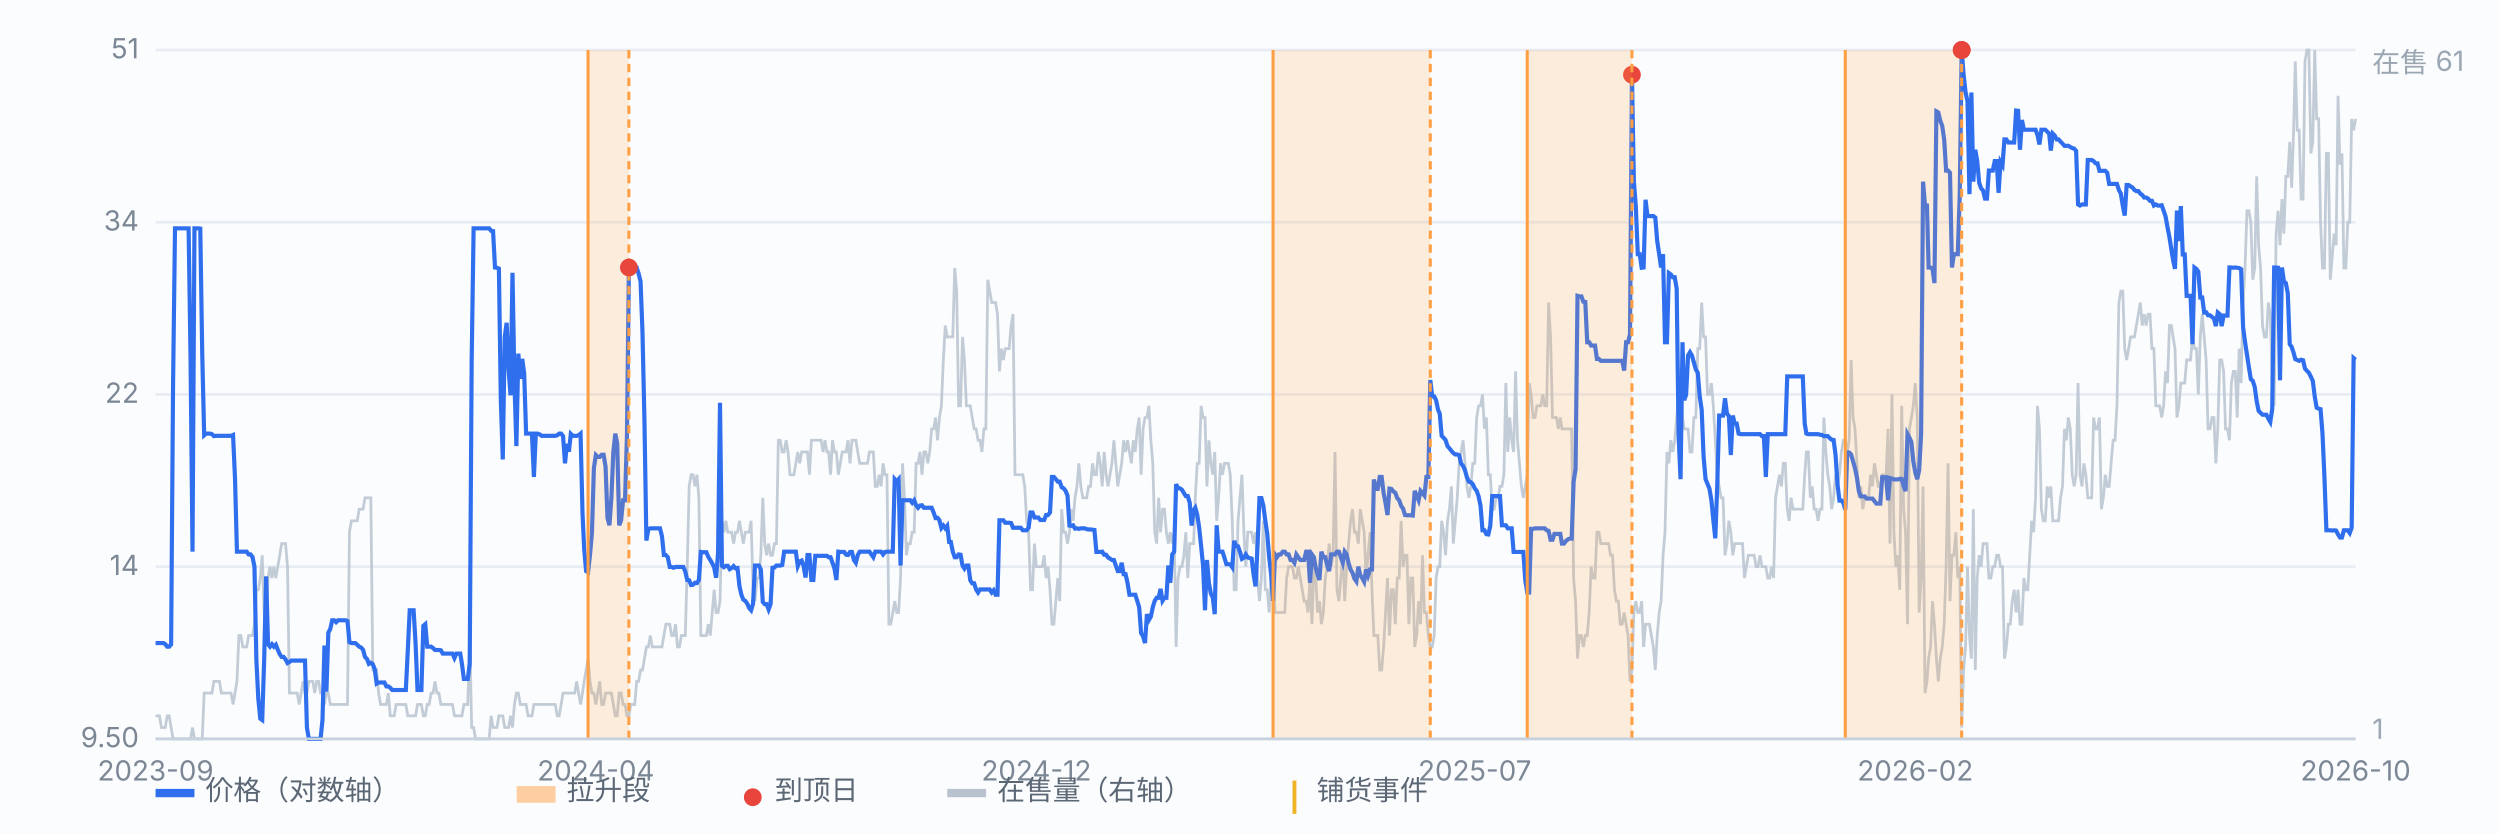
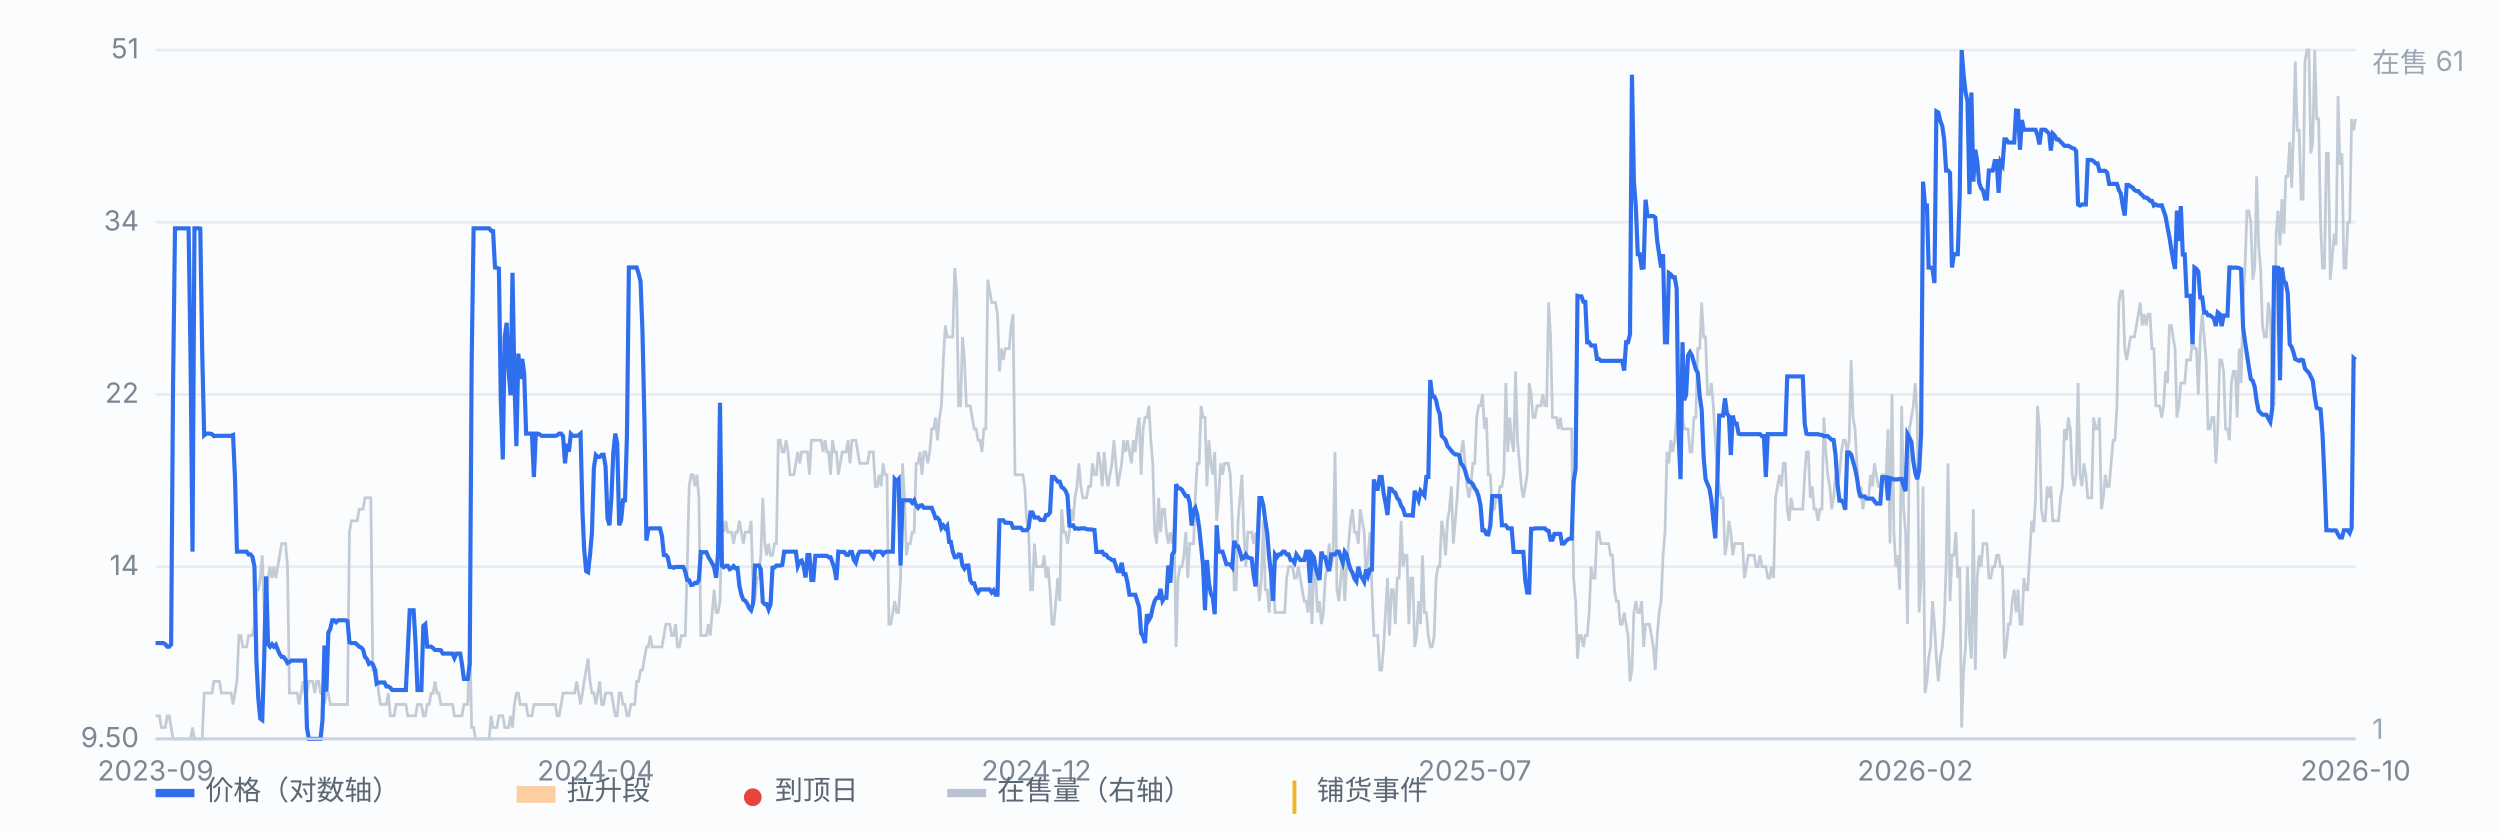
<svg xmlns="http://www.w3.org/2000/svg" viewBox="0 0 900 300" preserveAspectRatio="xMidYMid meet" style="width:100%;max-width:900px;height:auto;display:block" font-family="-apple-system,Segoe UI,Microsoft YaHei,sans-serif" font-size="10">
  <rect x="0" y="0" width="900" height="300" fill="#fbfcfe" />
  <line x1="56" y1="266.0" x2="848" y2="266.0" stroke="#e8edf5" stroke-width="1" />
  <text x="50" y="269.0" text-anchor="end" fill="#7b8794">9.50</text>
  <line x1="56" y1="204.0" x2="848" y2="204.0" stroke="#e8edf5" stroke-width="1" />
  <text x="50" y="207.0" text-anchor="end" fill="#7b8794">14</text>
  <line x1="56" y1="142.0" x2="848" y2="142.0" stroke="#e8edf5" stroke-width="1" />
  <text x="50" y="145.0" text-anchor="end" fill="#7b8794">22</text>
  <line x1="56" y1="80.0" x2="848" y2="80.0" stroke="#e8edf5" stroke-width="1" />
  <text x="50" y="83.0" text-anchor="end" fill="#7b8794">34</text>
  <line x1="56" y1="18.0" x2="848" y2="18.0" stroke="#e8edf5" stroke-width="1" />
  <text x="50" y="21.0" text-anchor="end" fill="#7b8794">51</text>
  <path d="M56.0 257.7 L56.7 257.7 L57.4 257.7 L58.1 261.9 L58.8 261.9 L59.5 261.9 L60.2 257.7 L60.9 257.7 L61.6 261.9 L62.3 266.0 L63.0 266.0 L63.7 266.0 L64.4 266.0 L65.1 266.0 L65.8 266.0 L66.5 266.0 L67.2 266.0 L67.9 266.0 L68.6 266.0 L69.3 261.9 L70.0 266.0 L70.7 266.0 L71.4 266.0 L72.1 266.0 L72.8 266.0 L73.5 249.5 L74.2 249.5 L74.9 249.5 L75.6 249.5 L76.3 249.5 L77.0 245.3 L77.7 245.3 L78.3 245.3 L79.0 245.3 L79.7 249.5 L80.4 249.5 L81.1 249.5 L81.8 249.5 L82.5 249.5 L83.2 249.5 L83.9 253.6 L84.6 249.5 L85.3 245.3 L86.0 228.8 L86.7 228.8 L87.4 232.9 L88.1 232.9 L88.8 232.9 L89.5 228.8 L90.2 228.8 L90.9 228.8 L91.6 224.7 L92.3 212.3 L93.0 212.3 L93.7 208.1 L94.4 199.9 L95.1 220.5 L95.8 228.8 L96.5 208.1 L97.2 204.0 L97.9 208.1 L98.6 204.0 L99.3 208.1 L100.0 204.0 L100.7 199.9 L101.4 195.7 L102.1 195.7 L102.8 195.7 L103.5 204.0 L104.2 249.5 L104.9 249.5 L105.6 249.5 L106.3 249.5 L107.0 249.5 L107.7 253.6 L108.4 249.5 L109.1 245.3 L109.8 249.5 L110.5 249.5 L111.2 245.3 L111.9 245.3 L112.6 245.3 L113.3 249.5 L114.0 245.3 L114.7 245.3 L115.4 249.5 L116.1 249.5 L116.8 253.6 L117.5 249.5 L118.2 249.5 L118.9 253.6 L119.6 253.6 L120.3 253.6 L121.0 253.6 L121.7 253.6 L122.3 253.6 L123.0 253.6 L123.7 253.6 L124.4 253.6 L125.1 253.6 L125.8 191.6 L126.5 187.5 L127.2 187.5 L127.9 187.5 L128.6 187.5 L129.3 183.3 L130.0 183.3 L130.7 183.3 L131.4 179.2 L132.1 179.2 L132.8 179.2 L133.5 179.2 L134.2 241.2 L134.9 241.2 L135.6 241.2 L136.3 249.5 L137.0 253.6 L137.7 253.6 L138.4 253.6 L139.1 253.6 L139.8 249.5 L140.5 257.7 L141.2 257.7 L141.9 257.7 L142.6 253.6 L143.3 253.6 L144.0 253.6 L144.7 253.6 L145.4 253.6 L146.1 253.6 L146.8 257.7 L147.5 257.7 L148.2 257.7 L148.9 257.7 L149.6 257.7 L150.3 253.6 L151.0 253.6 L151.7 253.6 L152.4 257.7 L153.1 257.7 L153.8 253.6 L154.5 253.6 L155.2 249.5 L155.9 249.5 L156.6 245.3 L157.3 249.5 L158.0 249.5 L158.7 253.6 L159.4 253.6 L160.1 253.6 L160.8 253.6 L161.5 253.6 L162.2 253.6 L162.9 253.6 L163.6 257.7 L164.3 257.7 L165.0 257.7 L165.7 257.7 L166.3 257.7 L167.0 253.6 L167.7 253.6 L168.4 253.6 L169.1 228.8 L169.8 261.9 L170.5 261.9 L171.2 266.0 L171.9 266.0 L172.6 266.0 L173.3 266.0 L174.0 266.0 L174.7 266.0 L175.4 266.0 L176.1 266.0 L176.8 257.7 L177.5 261.9 L178.2 261.9 L178.9 261.9 L179.6 257.7 L180.3 257.7 L181.0 257.7 L181.7 261.9 L182.4 261.9 L183.1 261.9 L183.8 257.7 L184.5 261.9 L185.2 253.6 L185.9 249.5 L186.6 249.5 L187.3 253.6 L188.0 253.6 L188.7 253.6 L189.4 253.6 L190.1 257.7 L190.8 257.7 L191.5 257.7 L192.2 253.6 L192.9 253.6 L193.6 253.6 L194.3 253.6 L195.0 253.6 L195.7 253.6 L196.4 253.6 L197.1 253.6 L197.8 253.6 L198.5 253.6 L199.2 253.6 L199.9 253.6 L200.6 257.7 L201.3 257.7 L202.0 253.6 L202.7 249.5 L203.4 249.5 L204.1 249.5 L204.8 249.5 L205.5 249.5 L206.2 249.5 L206.9 249.5 L207.6 245.3 L208.3 249.5 L209.0 253.6 L209.7 249.5 L210.3 245.3 L211.0 241.2 L211.7 237.1 L212.4 245.3 L213.1 249.5 L213.8 249.5 L214.5 253.6 L215.2 249.5 L215.9 245.3 L216.6 253.6 L217.3 253.6 L218.0 249.5 L218.7 249.5 L219.4 249.5 L220.1 249.5 L220.8 253.6 L221.5 257.7 L222.2 257.7 L222.9 249.5 L223.6 249.5 L224.3 253.6 L225.0 253.6 L225.7 257.7 L226.4 257.7 L227.1 253.6 L227.8 253.6 L228.5 253.6 L229.2 245.3 L229.9 245.3 L230.6 241.2 L231.3 241.2 L232.0 237.1 L232.7 232.9 L233.4 232.9 L234.1 228.8 L234.8 232.9 L235.5 232.9 L236.2 232.9 L236.9 232.9 L237.6 232.9 L238.3 232.9 L239.0 228.8 L239.7 224.7 L240.4 224.7 L241.1 224.7 L241.8 228.8 L242.5 228.8 L243.2 224.7 L243.9 232.9 L244.6 232.9 L245.3 228.8 L246.0 228.8 L246.7 228.8 L247.4 204.0 L248.1 175.1 L248.8 170.9 L249.5 170.9 L250.2 175.1 L250.9 170.9 L251.6 179.2 L252.3 228.8 L253.0 228.8 L253.7 228.8 L254.3 228.8 L255.0 224.7 L255.7 228.8 L256.4 220.5 L257.1 212.3 L257.8 220.5 L258.5 220.5 L259.2 216.4 L259.9 187.5 L260.6 191.6 L261.3 187.5 L262.0 191.6 L262.7 191.6 L263.4 191.6 L264.1 195.7 L264.8 191.6 L265.5 191.6 L266.2 187.5 L266.9 191.6 L267.6 195.7 L268.3 191.6 L269.0 191.6 L269.7 191.6 L270.4 187.5 L271.1 212.3 L271.8 216.4 L272.5 208.1 L273.2 208.1 L273.9 199.9 L274.6 179.2 L275.3 195.7 L276.0 199.9 L276.7 195.7 L277.4 199.9 L278.1 199.9 L278.8 195.7 L279.5 195.7 L280.2 158.5 L280.9 158.5 L281.6 162.7 L282.3 162.7 L283.0 158.5 L283.7 162.7 L284.4 170.9 L285.1 170.9 L285.8 170.9 L286.5 166.8 L287.2 162.7 L287.9 166.8 L288.6 162.7 L289.3 162.7 L290.0 162.7 L290.7 162.7 L291.4 170.9 L292.1 158.5 L292.8 158.5 L293.5 158.5 L294.2 158.5 L294.9 158.5 L295.6 158.5 L296.3 162.7 L297.0 158.5 L297.7 162.7 L298.3 162.7 L299.0 170.9 L299.7 158.5 L300.4 162.7 L301.1 162.7 L301.8 170.9 L302.5 166.8 L303.2 162.7 L303.9 162.7 L304.6 162.7 L305.3 158.5 L306.0 166.8 L306.7 158.5 L307.4 158.5 L308.1 158.5 L308.8 162.7 L309.5 166.8 L310.2 166.8 L310.9 166.8 L311.6 166.8 L312.3 166.8 L313.0 162.7 L313.7 162.7 L314.4 162.7 L315.1 175.1 L315.8 175.1 L316.5 170.9 L317.2 175.1 L317.9 166.8 L318.6 170.9 L319.3 170.9 L320.0 224.7 L320.7 224.7 L321.4 220.5 L322.1 216.4 L322.8 220.5 L323.5 220.5 L324.2 208.1 L324.9 166.8 L325.6 179.2 L326.3 199.9 L327.0 195.7 L327.7 195.7 L328.4 191.6 L329.1 191.6 L329.8 166.8 L330.5 166.8 L331.2 162.7 L331.9 170.9 L332.6 162.7 L333.3 162.7 L334.0 166.8 L334.7 162.7 L335.4 154.4 L336.1 154.4 L336.8 150.3 L337.5 158.5 L338.2 150.3 L338.9 146.1 L339.6 129.6 L340.3 117.2 L341.0 121.3 L341.7 121.3 L342.3 121.3 L343.0 121.3 L343.7 96.5 L344.4 104.8 L345.1 146.1 L345.8 146.1 L346.5 121.3 L347.2 129.6 L347.9 146.1 L348.6 146.1 L349.3 146.1 L350.0 150.3 L350.7 154.4 L351.4 154.4 L352.1 158.5 L352.8 158.5 L353.5 162.7 L354.2 154.4 L354.9 154.4 L355.6 100.7 L356.3 104.8 L357.0 108.9 L357.7 108.9 L358.4 108.9 L359.1 113.1 L359.8 133.7 L360.5 125.5 L361.2 129.6 L361.9 125.5 L362.6 125.5 L363.3 125.5 L364.0 117.2 L364.7 113.1 L365.4 170.9 L366.1 170.9 L366.8 170.9 L367.5 170.9 L368.2 170.9 L368.9 175.1 L369.6 187.5 L370.3 191.6 L371.0 212.3 L371.7 212.3 L372.4 195.7 L373.1 204.0 L373.8 204.0 L374.5 204.0 L375.2 204.0 L375.9 199.9 L376.6 208.1 L377.3 204.0 L378.0 212.3 L378.7 224.7 L379.4 224.7 L380.1 216.4 L380.8 208.1 L381.5 216.4 L382.2 183.3 L382.9 191.6 L383.6 191.6 L384.3 195.7 L385.0 191.6 L385.7 183.3 L386.3 187.5 L387.0 179.2 L387.7 175.1 L388.4 166.8 L389.1 175.1 L389.8 179.2 L390.5 179.2 L391.2 179.2 L391.9 175.1 L392.6 175.1 L393.3 166.8 L394.0 170.9 L394.7 170.9 L395.4 162.7 L396.1 166.8 L396.8 175.1 L397.5 162.7 L398.2 170.9 L398.9 175.1 L399.6 170.9 L400.3 166.8 L401.0 158.5 L401.7 166.8 L402.4 175.1 L403.1 170.9 L403.8 166.8 L404.5 158.5 L405.2 162.7 L405.9 158.5 L406.6 162.7 L407.3 166.8 L408.0 158.5 L408.7 162.7 L409.4 154.4 L410.1 150.3 L410.8 170.9 L411.5 154.4 L412.2 150.3 L412.9 150.3 L413.6 146.1 L414.3 158.5 L415.0 166.8 L415.7 191.6 L416.4 195.7 L417.1 179.2 L417.8 191.6 L418.5 183.3 L419.2 183.3 L419.9 191.6 L420.6 195.7 L421.3 191.6 L422.0 195.7 L422.7 191.6 L423.4 232.9 L424.1 208.1 L424.8 204.0 L425.5 204.0 L426.2 199.9 L426.9 191.6 L427.6 208.1 L428.3 195.7 L429.0 195.7 L429.7 195.7 L430.3 179.2 L431.0 166.8 L431.7 166.8 L432.4 146.1 L433.1 150.3 L433.8 150.3 L434.5 175.1 L435.2 158.5 L435.9 166.8 L436.6 170.9 L437.3 162.7 L438.0 187.5 L438.7 179.2 L439.4 166.8 L440.1 170.9 L440.8 166.8 L441.5 166.8 L442.2 166.8 L442.9 170.9 L443.6 187.5 L444.3 212.3 L445.0 212.3 L445.7 187.5 L446.4 179.2 L447.1 170.9 L447.8 191.6 L448.5 204.0 L449.2 191.6 L449.9 191.6 L450.6 191.6 L451.3 195.7 L452.0 191.6 L452.7 208.1 L453.4 216.4 L454.1 208.1 L454.8 187.5 L455.5 212.3 L456.2 212.3 L456.9 220.5 L457.6 208.1 L458.3 204.0 L459.0 220.5 L459.7 220.5 L460.4 220.5 L461.1 220.5 L461.8 220.5 L462.5 220.5 L463.2 208.1 L463.9 204.0 L464.6 204.0 L465.3 204.0 L466.0 208.1 L466.7 208.1 L467.4 204.0 L468.1 208.1 L468.8 212.3 L469.5 216.4 L470.2 216.4 L470.9 220.5 L471.6 208.1 L472.3 224.7 L473.0 204.0 L473.7 208.1 L474.3 220.5 L475.0 216.4 L475.7 224.7 L476.4 220.5 L477.1 208.1 L477.8 204.0 L478.5 195.7 L479.2 204.0 L479.9 199.9 L480.6 162.7 L481.3 212.3 L482.0 216.4 L482.7 208.1 L483.4 199.9 L484.1 216.4 L484.8 204.0 L485.5 195.7 L486.2 187.5 L486.9 183.3 L487.6 191.6 L488.3 191.6 L489.0 195.7 L489.7 183.3 L490.4 187.5 L491.1 191.6 L491.8 208.1 L492.5 199.9 L493.2 191.6 L493.9 212.3 L494.6 228.8 L495.3 228.8 L496.0 228.8 L496.7 241.2 L497.4 241.2 L498.1 232.9 L498.8 220.5 L499.5 208.1 L500.2 228.8 L500.9 212.3 L501.6 212.3 L502.3 224.7 L503.0 208.1 L503.7 208.1 L504.4 187.5 L505.1 204.0 L505.8 199.9 L506.5 199.9 L507.2 224.7 L507.9 208.1 L508.6 208.1 L509.3 232.9 L510.0 228.8 L510.7 216.4 L511.4 224.7 L512.1 199.9 L512.8 220.5 L513.5 220.5 L514.2 228.8 L514.9 232.9 L515.6 232.9 L516.3 228.8 L517.0 208.1 L517.7 204.0 L518.3 204.0 L519.0 187.5 L519.7 191.6 L520.4 199.9 L521.1 187.5 L521.8 183.3 L522.5 175.1 L523.2 195.7 L523.9 187.5 L524.6 179.2 L525.3 166.8 L526.0 162.7 L526.7 158.5 L527.4 166.8 L528.1 175.1 L528.8 179.2 L529.5 175.1 L530.2 166.8 L530.9 166.8 L531.6 150.3 L532.3 146.1 L533.0 146.1 L533.7 142.0 L534.4 154.4 L535.1 150.3 L535.8 170.9 L536.5 170.9 L537.2 183.3 L537.9 183.3 L538.6 179.2 L539.3 179.2 L540.0 175.1 L540.7 175.1 L541.4 170.9 L542.1 137.9 L542.8 162.7 L543.5 150.3 L544.2 158.5 L544.9 162.7 L545.6 133.7 L546.3 158.5 L547.0 166.8 L547.7 175.1 L548.4 179.2 L549.1 175.1 L549.8 170.9 L550.5 137.9 L551.2 142.0 L551.9 150.3 L552.6 150.3 L553.3 146.1 L554.0 146.1 L554.7 146.1 L555.4 142.0 L556.1 146.1 L556.8 146.1 L557.5 108.9 L558.2 121.3 L558.9 150.3 L559.6 150.3 L560.3 150.3 L561.0 154.4 L561.7 150.3 L562.3 154.4 L563.0 154.4 L563.7 154.4 L564.4 154.4 L565.1 154.4 L565.8 154.4 L566.5 208.1 L567.2 216.4 L567.9 237.1 L568.6 228.8 L569.3 228.8 L570.0 232.9 L570.7 228.8 L571.4 228.8 L572.1 220.5 L572.8 204.0 L573.5 208.1 L574.2 208.1 L574.9 191.6 L575.6 191.6 L576.3 195.7 L577.0 195.7 L577.7 195.7 L578.4 195.7 L579.1 195.7 L579.8 199.9 L580.5 199.9 L581.2 212.3 L581.9 216.4 L582.6 216.4 L583.3 224.7 L584.0 224.7 L584.7 220.5 L585.4 224.7 L586.1 228.8 L586.8 245.3 L587.5 241.2 L588.2 220.5 L588.9 216.4 L589.6 220.5 L590.3 220.5 L591.0 216.4 L591.7 232.9 L592.4 224.7 L593.1 224.7 L593.8 224.7 L594.5 228.8 L595.2 232.9 L595.9 241.2 L596.6 228.8 L597.3 220.5 L598.0 216.4 L598.7 199.9 L599.4 191.6 L600.1 162.7 L600.8 166.8 L601.5 158.5 L602.2 162.7 L602.9 158.5 L603.6 150.3 L604.3 142.0 L605.0 142.0 L605.7 150.3 L606.3 154.4 L607.0 154.4 L607.7 154.4 L608.4 162.7 L609.1 162.7 L609.8 150.3 L610.5 150.3 L611.2 125.5 L611.9 125.5 L612.6 108.9 L613.3 121.3 L614.0 121.3 L614.7 142.0 L615.4 142.0 L616.1 137.9 L616.8 146.1 L617.5 158.5 L618.2 170.9 L618.9 175.1 L619.6 179.2 L620.3 179.2 L621.0 199.9 L621.7 195.7 L622.4 187.5 L623.1 191.6 L623.8 199.9 L624.5 195.7 L625.2 195.7 L625.9 195.7 L626.6 195.7 L627.3 195.7 L628.0 208.1 L628.7 204.0 L629.4 199.9 L630.1 199.9 L630.8 199.9 L631.5 199.9 L632.2 204.0 L632.9 204.0 L633.6 199.9 L634.3 204.0 L635.0 204.0 L635.7 204.0 L636.4 208.1 L637.1 208.1 L637.8 204.0 L638.5 208.1 L639.2 179.2 L639.9 175.1 L640.6 170.9 L641.3 175.1 L642.0 166.8 L642.7 166.8 L643.4 183.3 L644.1 187.5 L644.8 179.2 L645.5 183.3 L646.2 183.3 L646.9 183.3 L647.6 183.3 L648.3 183.3 L649.0 183.3 L649.7 170.9 L650.3 162.7 L651.0 162.7 L651.7 179.2 L652.4 175.1 L653.1 183.3 L653.8 183.3 L654.5 187.5 L655.2 183.3 L655.9 183.3 L656.6 150.3 L657.3 162.7 L658.0 170.9 L658.7 175.1 L659.4 183.3 L660.1 179.2 L660.8 170.9 L661.5 175.1 L662.2 170.9 L662.9 162.7 L663.6 158.5 L664.3 158.5 L665.0 162.7 L665.7 158.5 L666.4 129.6 L667.1 150.3 L667.8 154.4 L668.5 166.8 L669.2 179.2 L669.9 175.1 L670.6 183.3 L671.3 179.2 L672.0 179.2 L672.7 179.2 L673.4 170.9 L674.1 175.1 L674.8 166.8 L675.5 170.9 L676.2 175.1 L676.9 175.1 L677.6 170.9 L678.3 170.9 L679.0 170.9 L679.7 154.4 L680.4 195.7 L681.1 142.0 L681.8 191.6 L682.5 204.0 L683.2 199.9 L683.9 212.3 L684.6 146.1 L685.3 183.3 L686.0 191.6 L686.7 224.7 L687.4 154.4 L688.1 150.3 L688.8 146.1 L689.5 137.9 L690.2 150.3 L690.9 220.5 L691.6 208.1 L692.3 175.1 L693.0 249.5 L693.7 245.3 L694.3 237.1 L695.0 232.9 L695.7 216.4 L696.4 224.7 L697.1 237.1 L697.8 245.3 L698.5 237.1 L699.2 232.9 L699.9 224.7 L700.6 204.0 L701.3 166.8 L702.0 216.4 L702.7 199.9 L703.4 199.9 L704.1 191.6 L704.8 208.1 L705.5 204.0 L706.2 261.9 L706.9 241.2 L707.6 232.9 L708.3 204.0 L709.0 228.8 L709.7 237.1 L710.4 183.3 L711.1 241.2 L711.8 208.1 L712.5 199.9 L713.2 204.0 L713.9 195.7 L714.6 195.7 L715.3 195.7 L716.0 208.1 L716.7 208.1 L717.4 204.0 L718.1 204.0 L718.8 199.9 L719.5 199.9 L720.2 204.0 L720.9 204.0 L721.6 237.1 L722.3 232.9 L723.0 224.7 L723.7 224.7 L724.4 216.4 L725.1 212.3 L725.8 220.5 L726.5 212.3 L727.2 224.7 L727.9 224.7 L728.6 208.1 L729.3 212.3 L730.0 212.3 L730.7 199.9 L731.4 187.5 L732.1 191.6 L732.8 179.2 L733.5 146.1 L734.2 154.4 L734.9 183.3 L735.6 187.5 L736.3 187.5 L737.0 175.1 L737.7 179.2 L738.3 175.1 L739.0 187.5 L739.7 187.5 L740.4 187.5 L741.1 187.5 L741.8 179.2 L742.5 175.1 L743.2 154.4 L743.9 158.5 L744.6 150.3 L745.3 154.4 L746.0 170.9 L746.7 175.1 L747.4 170.9 L748.1 137.9 L748.8 170.9 L749.5 175.1 L750.2 166.8 L750.9 170.9 L751.6 179.2 L752.3 179.2 L753.0 179.2 L753.7 150.3 L754.4 154.4 L755.1 154.4 L755.8 150.3 L756.5 183.3 L757.2 179.2 L757.9 170.9 L758.6 175.1 L759.3 175.1 L760.0 166.8 L760.7 158.5 L761.4 158.5 L762.1 146.1 L762.8 108.9 L763.5 104.8 L764.2 104.8 L764.9 125.5 L765.6 129.6 L766.3 125.5 L767.0 121.3 L767.7 121.3 L768.4 121.3 L769.1 117.2 L769.8 113.1 L770.5 108.9 L771.2 117.2 L771.9 113.1 L772.6 117.2 L773.3 113.1 L774.0 113.1 L774.7 125.5 L775.4 125.5 L776.1 146.1 L776.8 146.1 L777.5 146.1 L778.2 150.3 L778.9 146.1 L779.6 133.7 L780.3 137.9 L781.0 117.2 L781.7 117.2 L782.3 121.3 L783.0 125.5 L783.7 150.3 L784.4 146.1 L785.1 137.9 L785.8 137.9 L786.5 137.9 L787.2 129.6 L787.9 129.6 L788.6 129.6 L789.3 121.3 L790.0 125.5 L790.7 125.5 L791.4 142.0 L792.1 121.3 L792.8 113.1 L793.5 121.3 L794.2 129.6 L794.9 154.4 L795.6 154.4 L796.3 150.3 L797.0 150.3 L797.7 166.8 L798.4 154.4 L799.1 129.6 L799.8 129.6 L800.5 133.7 L801.2 154.4 L801.9 154.4 L802.6 158.5 L803.3 137.9 L804.0 133.7 L804.7 133.7 L805.4 150.3 L806.1 125.5 L806.8 137.9 L807.5 108.9 L808.2 96.5 L808.9 75.9 L809.6 75.9 L810.3 80.0 L811.0 100.7 L811.7 96.5 L812.4 63.5 L813.1 88.3 L813.8 96.5 L814.5 117.2 L815.2 121.3 L815.9 121.3 L816.6 108.9 L817.3 113.1 L818.0 137.9 L818.7 146.1 L819.4 84.1 L820.1 75.9 L820.8 88.3 L821.5 71.7 L822.2 84.1 L822.9 63.5 L823.6 63.5 L824.3 51.1 L825.0 67.6 L825.7 46.9 L826.3 22.1 L827.0 46.9 L827.7 46.9 L828.4 71.7 L829.1 71.7 L829.8 22.1 L830.5 18.0 L831.2 18.0 L831.9 55.2 L832.6 51.1 L833.3 18.0 L834.0 42.8 L834.7 42.8 L835.4 80.0 L836.1 96.5 L836.8 96.5 L837.5 55.2 L838.2 55.2 L838.9 100.7 L839.6 92.4 L840.3 84.1 L841.0 88.3 L841.7 34.5 L842.4 59.3 L843.1 55.2 L843.8 96.5 L844.5 96.5 L845.2 80.0 L845.9 80.0 L846.6 42.8 L847.3 46.9 L848.0 42.8" fill="none" stroke="#b9c3cf" stroke-width="1" opacity="0.85" />
  <text x="854" y="26" fill="#9aa6b2">在售 61</text>
  <text x="854" y="266" fill="#9aa6b2">1</text>
  <path d="M56.0 231.5 L56.7 231.5 L57.4 231.5 L58.1 231.5 L58.8 231.5 L59.5 231.9 L60.2 232.8 L60.9 232.8 L61.6 232.0 L62.3 138.8 L63.0 82.2 L63.7 82.2 L64.4 82.2 L65.1 82.2 L65.8 82.2 L66.5 82.2 L67.2 82.2 L67.9 82.2 L68.6 129.2 L69.3 198.6 L70.0 82.2 L70.7 82.2 L71.4 82.2 L72.1 82.3 L72.8 127.2 L73.5 156.7 L74.2 156.1 L74.9 156.1 L75.6 156.1 L76.3 156.3 L77.0 157.0 L77.7 156.9 L78.3 156.9 L79.0 156.9 L79.7 156.9 L80.4 156.9 L81.1 156.9 L81.8 156.9 L82.5 156.9 L83.2 156.9 L83.9 156.6 L84.6 172.2 L85.3 198.6 L86.0 198.6 L86.7 198.6 L87.4 198.6 L88.1 198.6 L88.8 198.6 L89.5 199.6 L90.2 199.6 L90.9 200.5 L91.6 204.0 L92.3 237.7 L93.0 251.7 L93.7 258.7 L94.4 259.2 L95.1 237.5 L95.8 207.5 L96.5 231.9 L97.2 232.8 L97.9 231.9 L98.6 232.8 L99.3 232.1 L100.0 233.9 L100.7 235.5 L101.4 236.5 L102.1 236.5 L102.8 237.4 L103.5 238.7 L104.2 238.3 L104.9 237.8 L105.6 237.8 L106.3 237.8 L107.0 237.8 L107.7 237.8 L108.4 237.8 L109.1 237.8 L109.8 237.8 L110.5 262.0 L111.2 266.0 L111.9 266.0 L112.6 266.0 L113.3 266.0 L114.0 266.0 L114.7 266.0 L115.4 266.0 L116.1 259.2 L116.8 232.4 L117.5 249.0 L118.2 227.8 L118.9 226.4 L119.6 223.3 L120.3 223.3 L121.0 224.0 L121.7 223.3 L122.3 223.3 L123.0 223.3 L123.7 223.3 L124.4 223.3 L125.1 223.6 L125.8 231.2 L126.5 231.5 L127.2 231.5 L127.9 231.5 L128.6 232.1 L129.3 232.8 L130.0 233.1 L130.7 233.9 L131.4 236.5 L132.1 237.2 L132.8 239.0 L133.5 238.6 L134.2 239.1 L134.9 240.9 L135.6 246.1 L136.3 245.7 L137.0 245.7 L137.7 245.7 L138.4 245.7 L139.1 247.1 L139.8 247.1 L140.5 247.6 L141.2 248.4 L141.9 248.4 L142.6 248.4 L143.3 248.4 L144.0 248.4 L144.7 248.4 L145.4 248.4 L146.1 248.4 L146.8 234.3 L147.5 219.7 L148.2 219.7 L148.9 219.7 L149.6 231.5 L150.3 248.4 L151.0 248.4 L151.7 248.4 L152.4 225.3 L153.1 224.7 L153.8 232.8 L154.5 232.8 L155.2 232.8 L155.9 233.3 L156.6 234.0 L157.3 234.0 L158.0 234.0 L158.7 234.1 L159.4 235.3 L160.1 235.3 L160.8 235.3 L161.5 235.3 L162.2 235.3 L162.9 235.3 L163.6 236.9 L164.3 235.3 L165.0 235.3 L165.7 235.3 L166.3 239.0 L167.0 244.4 L167.7 244.4 L168.4 244.4 L169.1 239.0 L169.8 129.7 L170.5 82.2 L171.2 82.2 L171.9 82.2 L172.6 82.2 L173.3 82.2 L174.0 82.2 L174.7 82.2 L175.4 82.2 L176.1 82.2 L176.8 83.1 L177.5 83.2 L178.2 96.3 L178.9 96.4 L179.6 96.7 L180.3 144.4 L181.0 165.4 L181.7 121.3 L182.4 116.2 L183.1 133.4 L183.8 142.3 L184.5 98.2 L185.2 137.9 L185.9 160.6 L186.6 127.3 L187.3 136.4 L188.0 129.2 L188.7 134.4 L189.4 156.1 L190.1 156.1 L190.8 156.1 L191.5 156.1 L192.2 171.7 L192.9 156.1 L193.6 156.1 L194.3 156.4 L195.0 156.9 L195.7 156.9 L196.4 156.9 L197.1 156.9 L197.8 156.9 L198.5 156.9 L199.2 156.9 L199.9 156.9 L200.6 156.7 L201.3 156.1 L202.0 156.1 L202.7 157.0 L203.4 166.8 L204.1 159.8 L204.8 162.6 L205.5 156.2 L206.2 156.9 L206.9 156.9 L207.6 156.9 L208.3 156.7 L209.0 156.1 L209.7 184.6 L210.3 197.6 L211.0 205.6 L211.7 206.0 L212.4 199.8 L213.1 191.7 L213.8 168.5 L214.5 163.8 L215.2 164.5 L215.9 164.5 L216.6 163.7 L217.3 163.7 L218.0 168.0 L218.7 186.5 L219.4 189.1 L220.1 179.1 L220.8 162.8 L221.5 156.1 L222.2 159.7 L222.9 189.1 L223.6 187.3 L224.3 180.1 L225.0 180.1 L225.7 157.0 L226.4 96.3 L227.1 96.3 L227.8 96.3 L228.5 96.3 L229.2 96.3 L229.9 98.5 L230.6 101.3 L231.3 119.8 L232.0 151.4 L232.7 194.6 L233.4 190.5 L234.1 190.2 L234.8 190.2 L235.5 190.2 L236.2 190.2 L236.9 190.2 L237.6 190.2 L238.3 193.0 L239.0 199.8 L239.7 199.8 L240.4 200.6 L241.1 204.1 L241.8 204.1 L242.5 204.4 L243.2 204.1 L243.9 204.1 L244.6 204.1 L245.3 204.1 L246.0 204.1 L246.7 205.8 L247.4 208.8 L248.1 208.9 L248.8 210.6 L249.5 210.5 L250.2 209.8 L250.9 209.9 L251.6 208.8 L252.3 198.7 L253.0 198.8 L253.7 198.8 L254.3 198.8 L255.0 200.5 L255.7 201.6 L256.4 202.8 L257.1 204.3 L257.8 208.0 L258.5 199.1 L259.2 145.0 L259.9 203.7 L260.6 204.2 L261.3 203.7 L262.0 203.7 L262.7 204.9 L263.4 204.5 L264.1 203.8 L264.8 204.6 L265.5 204.5 L266.2 211.0 L266.9 214.1 L267.6 215.9 L268.3 216.3 L269.0 217.3 L269.7 218.9 L270.4 219.7 L271.1 217.3 L271.8 203.6 L272.5 203.6 L273.2 203.6 L273.9 205.0 L274.6 216.7 L275.3 217.5 L276.0 217.5 L276.7 219.4 L277.4 217.5 L278.1 204.4 L278.8 204.3 L279.5 203.6 L280.2 203.6 L280.9 203.6 L281.6 203.4 L282.3 198.6 L283.0 198.6 L283.7 198.6 L284.4 198.6 L285.1 198.6 L285.8 198.6 L286.5 198.6 L287.2 203.8 L287.9 202.1 L288.6 201.8 L289.3 203.8 L290.0 207.9 L290.7 199.8 L291.4 199.8 L292.1 208.8 L292.8 208.8 L293.5 200.1 L294.2 200.1 L294.9 200.1 L295.6 200.1 L296.3 200.1 L297.0 200.1 L297.7 200.1 L298.3 200.6 L299.0 200.6 L299.7 202.6 L300.4 204.6 L301.1 208.8 L301.8 198.6 L302.5 198.7 L303.2 198.7 L303.9 198.7 L304.6 199.7 L305.3 199.8 L306.0 198.7 L306.7 198.7 L307.4 201.6 L308.1 202.6 L308.8 199.8 L309.5 198.6 L310.2 198.6 L310.9 198.6 L311.6 198.6 L312.3 198.6 L313.0 198.6 L313.7 199.6 L314.4 200.6 L315.1 198.6 L315.8 198.6 L316.5 198.6 L317.2 198.6 L317.9 199.6 L318.6 198.7 L319.3 198.6 L320.0 198.6 L320.7 198.6 L321.4 198.6 L322.1 172.5 L322.8 173.3 L323.5 172.5 L324.2 203.6 L324.9 180.1 L325.6 180.1 L326.3 180.1 L327.0 180.1 L327.7 180.1 L328.4 181.0 L329.1 180.1 L329.8 181.9 L330.5 182.8 L331.2 182.0 L331.9 181.9 L332.6 182.8 L333.3 182.8 L334.0 182.8 L334.7 182.8 L335.4 182.8 L336.1 184.5 L336.8 186.5 L337.5 186.4 L338.2 187.3 L338.9 190.1 L339.6 189.2 L340.3 190.2 L341.0 189.3 L341.7 195.1 L342.3 195.1 L343.0 198.6 L343.7 200.6 L344.4 200.6 L345.1 199.6 L345.8 199.7 L346.5 203.6 L347.2 204.7 L347.9 203.6 L348.6 203.6 L349.3 208.9 L350.0 210.0 L350.7 210.0 L351.4 212.2 L352.1 213.3 L352.8 212.2 L353.5 212.2 L354.2 212.2 L354.9 212.2 L355.6 212.2 L356.3 212.2 L357.0 213.3 L357.7 212.5 L358.4 214.1 L359.1 214.1 L359.8 187.3 L360.5 187.3 L361.2 187.3 L361.9 188.2 L362.6 188.2 L363.3 188.2 L364.0 188.3 L364.7 190.0 L365.4 190.0 L366.1 190.0 L366.8 190.0 L367.5 190.0 L368.2 190.9 L368.9 190.9 L369.6 190.9 L370.3 190.0 L371.0 184.5 L371.7 184.5 L372.4 186.3 L373.1 186.3 L373.8 186.3 L374.5 187.2 L375.2 187.2 L375.9 187.2 L376.6 185.4 L377.3 185.4 L378.0 184.5 L378.7 171.7 L379.4 171.7 L380.1 172.5 L380.8 173.4 L381.5 173.4 L382.2 175.4 L382.9 175.8 L383.6 176.7 L384.3 178.4 L385.0 189.2 L385.7 189.3 L386.3 189.1 L387.0 190.3 L387.7 190.2 L388.4 190.4 L389.1 190.2 L389.8 190.2 L390.5 190.2 L391.2 190.5 L391.9 190.6 L392.6 190.6 L393.3 190.7 L394.0 190.8 L394.7 198.7 L395.4 198.7 L396.1 198.7 L396.8 198.6 L397.5 199.7 L398.2 199.7 L398.9 200.7 L399.6 201.1 L400.3 201.6 L401.0 201.6 L401.7 203.6 L402.4 205.6 L403.1 205.6 L403.8 202.6 L404.5 206.7 L405.2 206.7 L405.9 209.8 L406.6 214.1 L407.3 214.1 L408.0 214.1 L408.7 214.1 L409.4 216.3 L410.1 218.6 L410.8 227.9 L411.5 229.1 L412.2 231.5 L412.9 221.1 L413.6 223.2 L414.3 222.0 L415.0 218.6 L415.7 216.3 L416.4 215.2 L417.1 215.2 L417.8 212.0 L418.5 216.3 L419.2 215.2 L419.9 215.2 L420.6 203.6 L421.3 209.8 L422.0 199.6 L422.7 198.6 L423.4 174.3 L424.1 175.8 L424.8 175.8 L425.5 176.3 L426.2 177.5 L426.9 178.6 L427.6 178.6 L428.3 181.0 L429.0 189.2 L429.7 183.7 L430.3 182.8 L431.0 185.3 L431.7 190.0 L432.4 196.6 L433.1 203.6 L433.8 219.7 L434.5 201.6 L435.2 209.8 L435.9 213.7 L436.6 215.1 L437.3 221.1 L438.0 189.1 L438.7 198.6 L439.4 198.6 L440.1 198.6 L440.8 200.8 L441.5 203.1 L442.2 203.1 L442.9 203.2 L443.6 204.2 L444.3 194.7 L445.0 196.6 L445.7 196.7 L446.4 198.7 L447.1 201.2 L447.8 200.8 L448.5 199.6 L449.2 200.7 L449.9 200.9 L450.6 201.1 L451.3 206.9 L452.0 211.1 L452.7 196.7 L453.4 179.3 L454.1 179.3 L454.8 182.0 L455.5 187.4 L456.2 192.1 L456.9 200.6 L457.6 206.7 L458.3 216.3 L459.0 199.6 L459.7 200.6 L460.4 199.6 L461.1 199.6 L461.8 198.6 L462.5 198.6 L463.2 199.6 L463.9 199.6 L464.6 201.6 L465.3 201.6 L466.0 202.6 L466.7 199.6 L467.4 200.6 L468.1 201.6 L468.8 201.6 L469.5 201.6 L470.2 198.6 L470.9 198.6 L471.6 209.8 L472.3 199.6 L473.0 200.6 L473.7 204.6 L474.3 206.7 L475.0 208.8 L475.7 198.6 L476.4 200.6 L477.1 200.6 L477.8 203.6 L478.5 205.6 L479.2 199.6 L479.9 199.6 L480.6 199.6 L481.3 198.6 L482.0 198.6 L482.7 200.6 L483.4 202.6 L484.1 198.6 L484.8 199.6 L485.5 202.8 L486.2 205.0 L486.9 206.2 L487.6 208.3 L488.3 209.3 L489.0 204.0 L489.7 207.1 L490.4 208.1 L491.1 209.4 L491.8 205.0 L492.5 207.2 L493.2 205.0 L493.9 205.0 L494.6 172.6 L495.3 176.0 L496.0 176.0 L496.7 171.7 L497.4 171.7 L498.1 177.5 L498.8 181.1 L499.5 185.4 L500.2 175.9 L500.9 176.0 L501.6 176.9 L502.3 177.4 L503.0 179.3 L503.7 180.1 L504.4 182.1 L505.1 183.1 L505.8 185.4 L506.5 185.5 L507.2 185.5 L507.9 185.5 L508.6 185.6 L509.3 176.7 L510.0 178.4 L510.7 180.1 L511.4 176.7 L512.1 177.5 L512.8 178.4 L513.5 171.7 L514.2 171.7 L514.9 136.8 L515.6 142.7 L516.3 142.7 L517.0 144.1 L517.7 147.5 L518.3 148.9 L519.0 156.9 L519.7 157.6 L520.4 158.4 L521.1 160.6 L521.8 161.4 L522.5 162.3 L523.2 163.1 L523.9 163.6 L524.6 163.6 L525.3 163.9 L526.0 166.9 L526.7 167.7 L527.4 169.3 L528.1 171.8 L528.8 173.4 L529.5 173.6 L530.2 174.3 L530.9 175.8 L531.6 176.7 L532.3 178.7 L533.0 182.1 L533.7 190.9 L534.4 190.9 L535.1 192.3 L535.8 192.4 L536.5 189.3 L537.2 178.6 L537.9 178.6 L538.6 178.6 L539.3 178.6 L540.0 178.6 L540.7 189.1 L541.4 189.1 L542.1 189.1 L542.8 190.2 L543.5 190.2 L544.2 190.2 L544.9 198.7 L545.6 198.7 L546.3 198.7 L547.0 198.7 L547.7 198.7 L548.4 198.7 L549.1 208.9 L549.8 213.3 L550.5 213.3 L551.2 190.4 L551.9 190.4 L552.6 190.2 L553.3 190.2 L554.0 190.2 L554.7 190.2 L555.4 190.2 L556.1 190.2 L556.8 190.9 L557.5 191.1 L558.2 194.3 L558.9 194.3 L559.6 192.2 L560.3 192.2 L561.0 192.2 L561.7 192.2 L562.3 195.7 L563.0 195.7 L563.7 194.8 L564.4 194.2 L565.1 193.9 L565.8 193.9 L566.5 173.4 L567.2 168.9 L567.9 106.5 L568.6 106.7 L569.3 106.7 L570.0 108.6 L570.7 108.7 L571.4 123.2 L572.1 123.2 L572.8 124.4 L573.5 124.4 L574.2 124.4 L574.9 129.2 L575.6 129.2 L576.3 129.9 L577.0 129.9 L577.7 129.9 L578.4 129.9 L579.1 129.9 L579.8 129.9 L580.5 129.9 L581.2 129.9 L581.9 129.9 L582.6 129.9 L583.3 129.9 L584.0 129.9 L584.7 133.4 L585.4 123.2 L586.1 123.2 L586.8 120.3 L587.5 26.9 L588.2 65.4 L588.9 74.4 L589.6 91.5 L590.3 91.5 L591.0 96.4 L591.7 96.3 L592.4 71.9 L593.1 77.8 L593.8 77.8 L594.5 77.8 L595.2 77.8 L595.9 78.3 L596.6 86.8 L597.3 91.5 L598.0 96.3 L598.7 91.5 L599.4 123.2 L600.1 123.2 L600.8 98.3 L601.5 98.8 L602.2 99.8 L602.9 99.8 L603.6 103.9 L604.3 156.9 L605.0 172.5 L605.7 123.2 L606.3 144.1 L607.0 142.1 L607.7 128.0 L608.4 126.8 L609.1 128.0 L609.8 130.5 L610.5 133.0 L611.2 134.2 L611.9 142.7 L612.6 147.5 L613.3 164.5 L614.0 172.5 L614.7 174.2 L615.4 175.9 L616.1 180.1 L616.8 187.2 L617.5 193.8 L618.2 175.0 L618.9 149.6 L619.6 149.6 L620.3 149.6 L621.0 143.4 L621.7 148.9 L622.4 149.8 L623.1 163.8 L623.8 149.6 L624.5 152.5 L625.2 152.5 L625.9 156.1 L626.6 156.3 L627.3 156.3 L628.0 156.3 L628.7 156.3 L629.4 156.3 L630.1 156.3 L630.8 156.3 L631.5 156.3 L632.2 156.3 L632.9 156.3 L633.6 156.3 L634.3 157.0 L635.0 157.0 L635.7 171.7 L636.4 156.3 L637.1 156.3 L637.8 156.3 L638.5 156.3 L639.2 156.3 L639.9 156.3 L640.6 156.3 L641.3 156.3 L642.0 156.3 L642.7 156.3 L643.4 135.5 L644.1 135.5 L644.8 135.5 L645.5 135.5 L646.2 135.5 L646.9 135.5 L647.6 135.5 L648.3 135.5 L649.0 135.5 L649.7 152.5 L650.3 156.1 L651.0 156.3 L651.7 156.3 L652.4 156.3 L653.1 156.3 L653.8 156.3 L654.5 156.3 L655.2 156.5 L655.9 156.6 L656.6 157.0 L657.3 157.0 L658.0 157.0 L658.7 157.7 L659.4 158.3 L660.1 158.4 L660.8 163.8 L661.5 174.3 L662.2 180.2 L662.9 180.2 L663.6 181.0 L664.3 183.5 L665.0 162.9 L665.7 162.9 L666.4 163.6 L667.1 166.1 L667.8 168.6 L668.5 172.0 L669.2 176.9 L669.9 178.7 L670.6 178.7 L671.3 178.7 L672.0 179.5 L672.7 179.5 L673.4 179.5 L674.1 179.5 L674.8 180.4 L675.5 181.3 L676.2 181.3 L676.9 181.3 L677.6 171.8 L678.3 171.8 L679.0 171.8 L679.7 180.1 L680.4 172.1 L681.1 172.3 L681.8 172.6 L682.5 172.6 L683.2 172.6 L683.9 172.4 L684.6 172.4 L685.3 175.0 L686.0 176.8 L686.7 156.3 L687.4 157.6 L688.1 159.1 L688.8 166.1 L689.5 170.1 L690.2 172.5 L690.9 169.3 L691.6 156.2 L692.3 65.4 L693.0 74.0 L693.7 74.0 L694.3 96.3 L695.0 96.3 L695.7 96.8 L696.4 101.9 L697.1 40.1 L697.8 40.5 L698.5 43.5 L699.2 45.3 L699.9 50.2 L700.6 61.4 L701.3 61.4 L702.0 62.2 L702.7 96.3 L703.4 91.5 L704.1 91.5 L704.8 91.5 L705.5 70.3 L706.2 18.0 L706.9 26.9 L707.6 33.2 L708.3 36.5 L709.0 69.9 L709.7 33.3 L710.4 65.4 L711.1 53.9 L711.8 58.0 L712.5 65.8 L713.2 67.8 L713.9 68.6 L714.6 71.5 L715.3 71.5 L716.0 61.4 L716.7 61.4 L717.4 61.4 L718.1 58.0 L718.8 58.0 L719.5 69.4 L720.2 58.3 L720.9 59.5 L721.6 50.2 L722.3 50.2 L723.0 51.3 L723.7 51.3 L724.4 51.3 L725.1 51.3 L725.8 39.8 L726.5 39.9 L727.2 53.9 L727.9 43.2 L728.6 46.7 L729.3 46.7 L730.0 46.7 L730.7 46.7 L731.4 46.7 L732.1 46.7 L732.8 46.7 L733.5 48.6 L734.2 52.0 L734.9 46.7 L735.6 46.7 L736.3 46.7 L737.0 47.4 L737.7 48.1 L738.3 54.2 L739.0 48.1 L739.7 48.8 L740.4 50.2 L741.1 50.2 L741.8 51.0 L742.5 51.7 L743.2 52.5 L743.9 52.5 L744.6 52.5 L745.3 52.9 L746.0 53.3 L746.7 53.5 L747.4 54.3 L748.1 73.6 L748.8 74.0 L749.5 73.6 L750.2 73.6 L750.9 73.6 L751.6 57.6 L752.3 57.6 L753.0 57.6 L753.7 58.0 L754.4 58.8 L755.1 58.8 L755.8 61.5 L756.5 61.5 L757.2 61.5 L757.9 61.5 L758.6 62.2 L759.3 66.2 L760.0 66.2 L760.7 66.2 L761.4 66.2 L762.1 66.2 L762.8 68.4 L763.5 69.7 L764.2 74.1 L764.9 77.6 L765.6 66.6 L766.3 66.6 L767.0 67.1 L767.7 67.5 L768.4 68.4 L769.1 68.8 L769.8 68.8 L770.5 69.7 L771.2 70.2 L771.9 71.1 L772.6 71.1 L773.3 71.5 L774.0 72.3 L774.7 72.3 L775.4 74.0 L776.1 73.6 L776.8 74.0 L777.5 74.0 L778.2 73.9 L778.9 75.8 L779.6 77.9 L780.3 81.8 L781.0 85.4 L781.7 89.9 L782.3 93.5 L783.0 96.8 L783.7 75.8 L784.4 86.8 L785.1 74.2 L785.8 91.6 L786.5 91.6 L787.2 106.5 L787.9 106.5 L788.6 106.5 L789.3 123.9 L790.0 96.3 L790.7 96.8 L791.4 97.8 L792.1 107.1 L792.8 107.1 L793.5 112.5 L794.2 112.4 L794.9 113.5 L795.6 113.5 L796.3 114.1 L797.0 114.6 L797.7 117.4 L798.4 112.5 L799.1 113.1 L799.8 117.4 L800.5 113.6 L801.2 113.6 L801.9 113.6 L802.6 96.3 L803.3 96.3 L804.0 96.4 L804.7 96.3 L805.4 96.4 L806.1 96.5 L806.8 96.9 L807.5 117.7 L808.2 123.0 L808.9 127.6 L809.6 132.2 L810.3 136.5 L811.0 137.1 L811.7 139.3 L812.4 144.4 L813.1 147.9 L813.8 148.6 L814.5 149.3 L815.2 149.3 L815.9 149.3 L816.6 150.7 L817.3 151.9 L818.0 147.2 L818.7 96.3 L819.4 96.3 L820.1 96.4 L820.8 136.9 L821.5 96.3 L822.2 101.3 L822.9 101.9 L823.6 105.6 L824.3 123.9 L825.0 124.9 L825.7 127.0 L826.3 129.3 L827.0 129.6 L827.7 129.9 L828.4 129.5 L829.1 129.7 L829.8 132.7 L830.5 133.5 L831.2 134.2 L831.9 135.6 L832.6 137.1 L833.3 142.7 L834.0 146.8 L834.7 147.1 L835.4 147.3 L836.1 156.2 L836.8 171.8 L837.5 190.9 L838.2 190.9 L838.9 190.9 L839.6 191.0 L840.3 190.9 L841.0 191.0 L841.7 192.4 L842.4 193.5 L843.1 193.5 L843.8 190.9 L844.5 190.9 L845.2 190.9 L845.9 191.9 L846.6 190.0 L847.3 128.9 L848.0 129.5" fill="none" stroke="#2f6fed" stroke-width="1.5" />
-   <rect x="211.7" y="18" width="14.7" height="248" fill="#ff9f43" opacity="0.18" />
-   <line x1="211.7" y1="18" x2="211.7" y2="266" stroke="#ff9f43" stroke-width="1.1" />
-   <line x1="226.4" y1="18" x2="226.4" y2="266" stroke="#ff9f43" stroke-width="1.1" stroke-dasharray="3 2" />
-   <circle cx="226.4" cy="96.3" r="3.2" fill="#e8453c" />
-   <rect x="458.3" y="18" width="56.6" height="248" fill="#ff9f43" opacity="0.18" />
-   <line x1="458.3" y1="18" x2="458.3" y2="266" stroke="#ff9f43" stroke-width="1.1" />
-   <line x1="514.9" y1="18" x2="514.9" y2="266" stroke="#ff9f43" stroke-width="1.1" stroke-dasharray="3 2" />
-   <circle cx="587.5" cy="26.9" r="3.2" fill="#e8453c" />
-   <rect x="549.8" y="18" width="37.7" height="248" fill="#ff9f43" opacity="0.18" />
-   <line x1="549.8" y1="18" x2="549.8" y2="266" stroke="#ff9f43" stroke-width="1.1" />
-   <line x1="587.5" y1="18" x2="587.5" y2="266" stroke="#ff9f43" stroke-width="1.1" stroke-dasharray="3 2" />
-   <circle cx="706.2" cy="18.0" r="3.2" fill="#e8453c" />
-   <rect x="664.3" y="18" width="41.9" height="248" fill="#ff9f43" opacity="0.18" />
-   <line x1="664.3" y1="18" x2="664.3" y2="266" stroke="#ff9f43" stroke-width="1.1" />
-   <line x1="706.2" y1="18" x2="706.2" y2="266" stroke="#ff9f43" stroke-width="1.1" stroke-dasharray="3 2" />
-   <circle cx="706.2" cy="18.0" r="3.2" fill="#e8453c" />
  <line x1="56" y1="266" x2="848" y2="266" stroke="#c8d2de" stroke-width="1" />
  <text x="56.0" y="281" text-anchor="middle" fill="#7b8794">2023-09</text>
  <text x="214.5" y="281" text-anchor="middle" fill="#7b8794">2024-04</text>
  <text x="373.1" y="281" text-anchor="middle" fill="#7b8794">2024-12</text>
  <text x="530.9" y="281" text-anchor="middle" fill="#7b8794">2025-07</text>
  <text x="689.5" y="281" text-anchor="middle" fill="#7b8794">2026-02</text>
  <text x="848.0" y="281" text-anchor="middle" fill="#7b8794">2026-10</text>
  <g transform="translate(56,292)">
    <rect x="0" y="-8" width="14" height="3" fill="#2f6fed" />
    <text x="18" y="-4" fill="#5b6774">价格（对数轴）</text>
    <rect x="130" y="-9" width="14" height="6" fill="#ff9f43" opacity="0.5" />
    <text x="148" y="-4" fill="#5b6774">拉升段</text>
    <circle cx="215" cy="-5" r="3.2" fill="#e8453c" />
    <text x="223" y="-4" fill="#5b6774">到顶日</text>
    <rect x="285" y="-8" width="14" height="3" fill="#b9c3cf" />
    <text x="303" y="-4" fill="#5b6774">在售量（右轴）</text>
    <line x1="410" y1="-11" x2="410" y2="1" stroke="#f0b429" stroke-width="1.4" />
    <text x="418" y="-4" fill="#5b6774">铺货事件</text>
  </g>
</svg>
